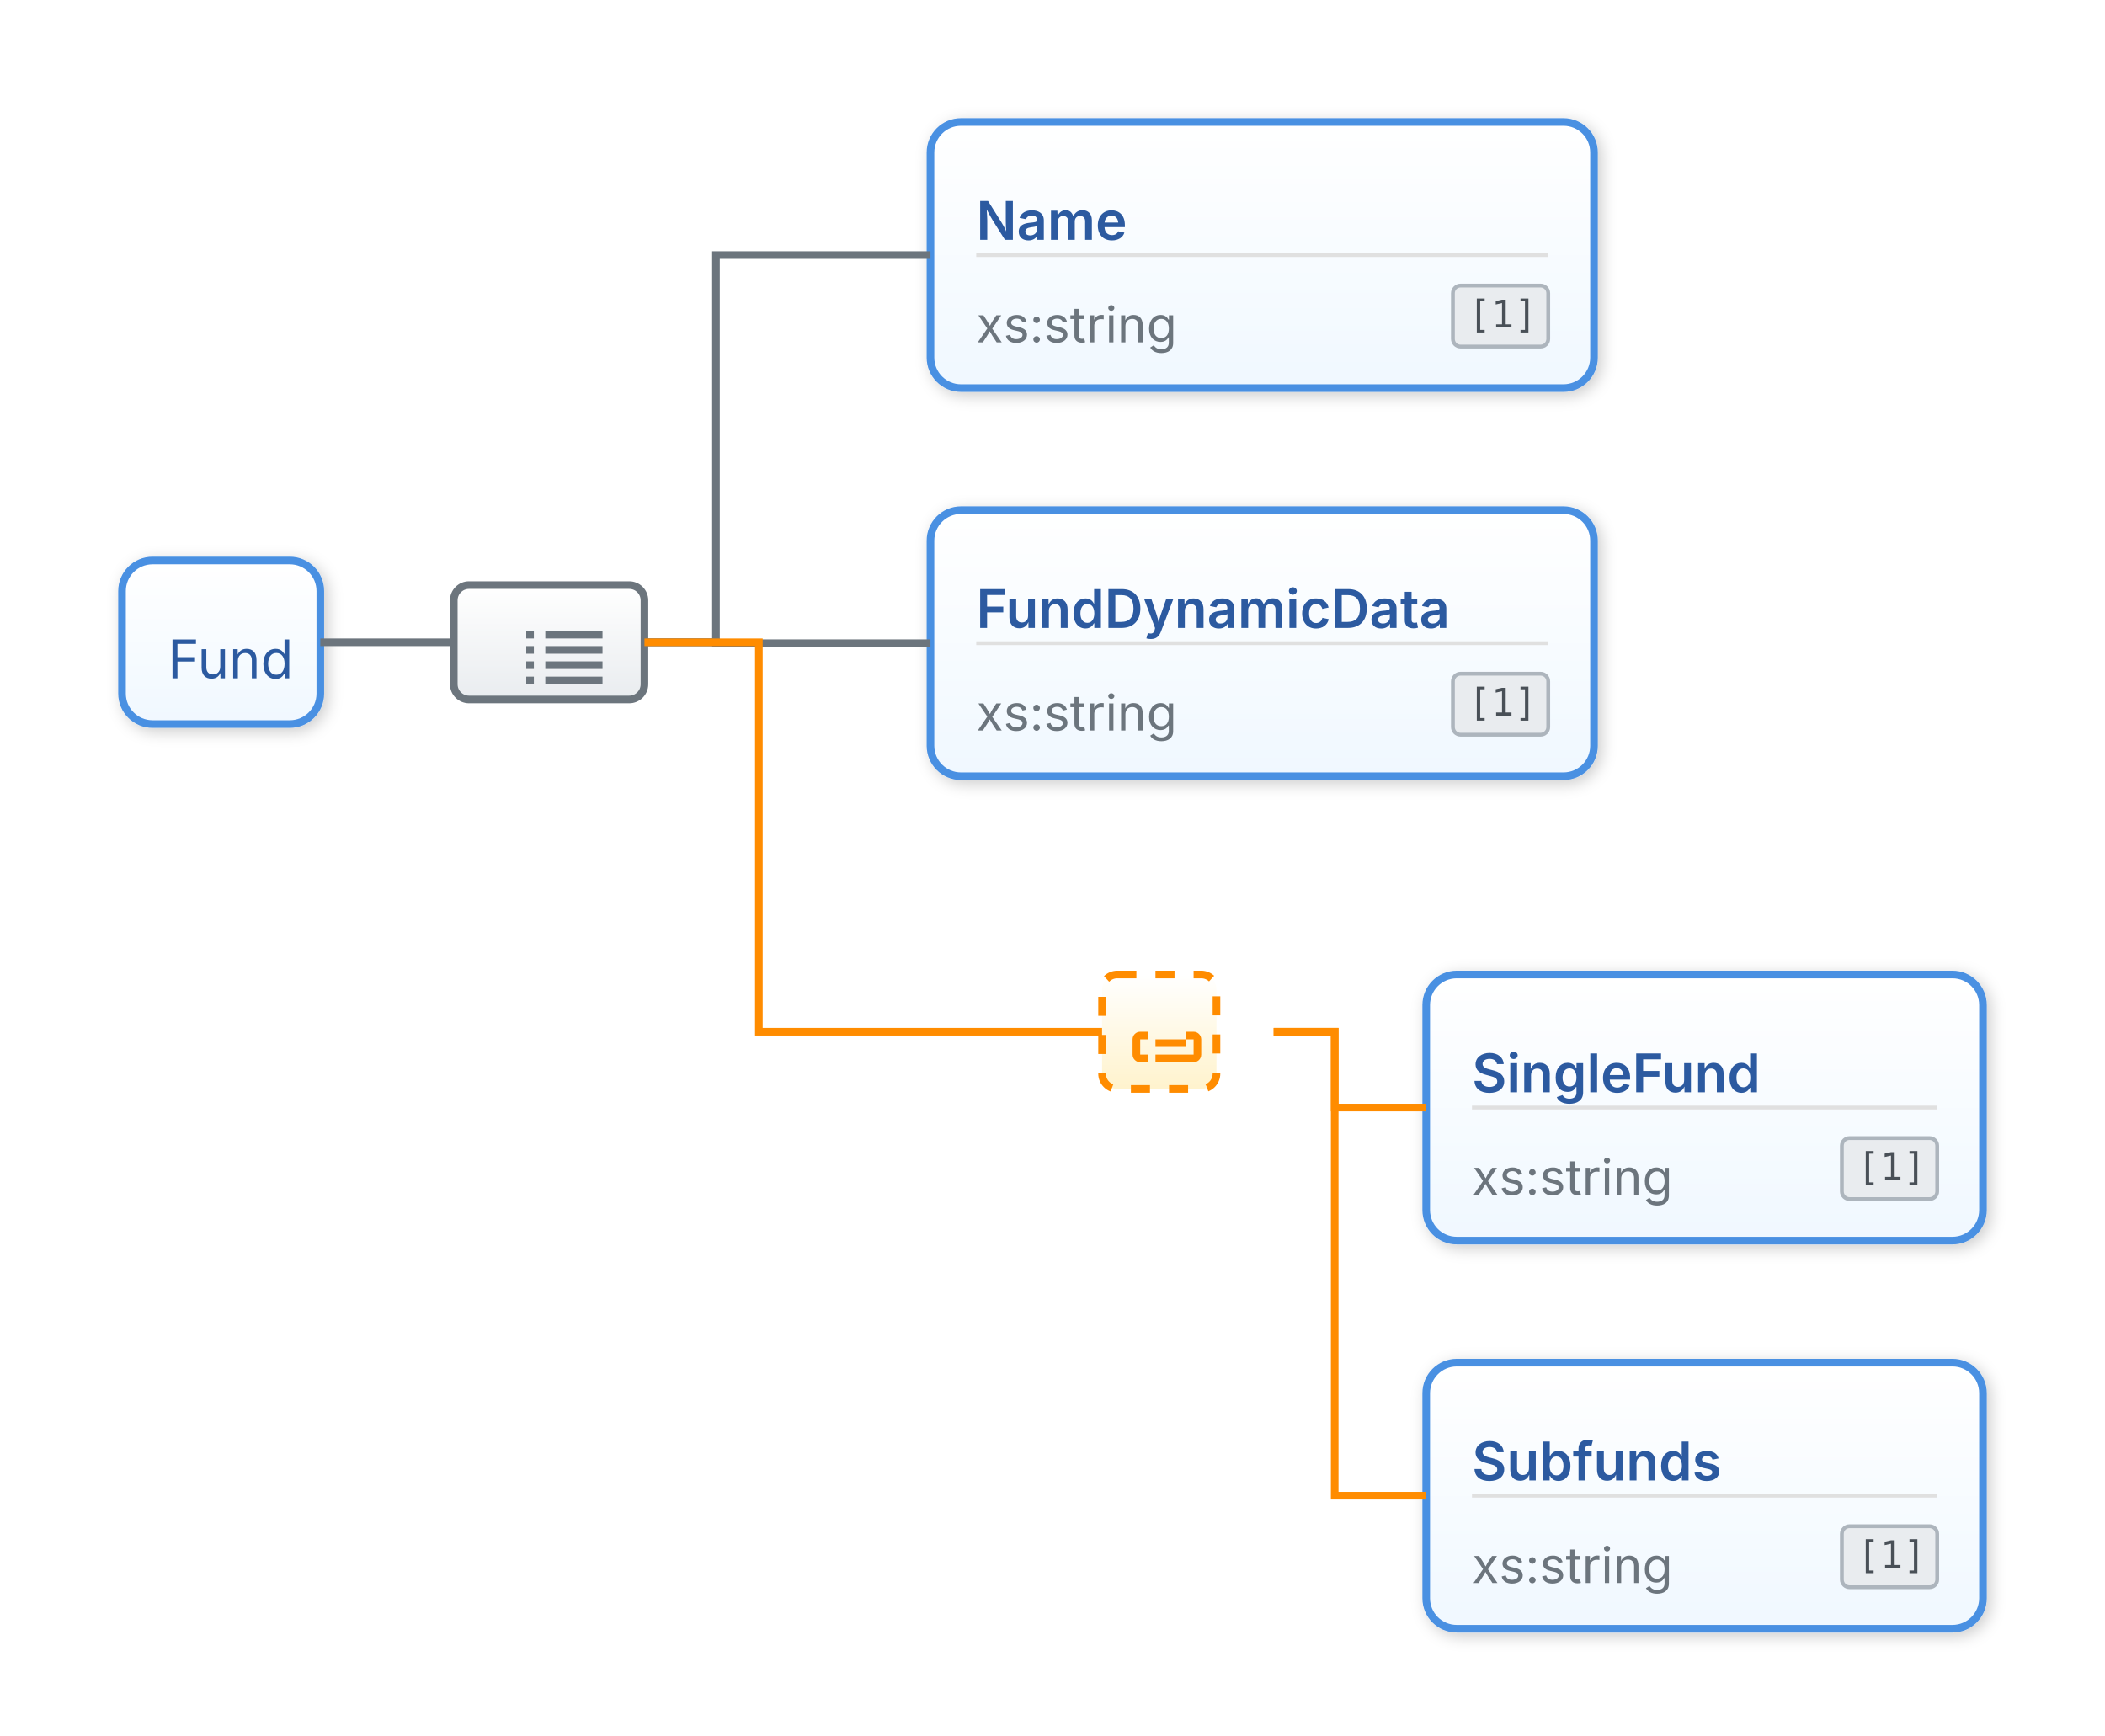
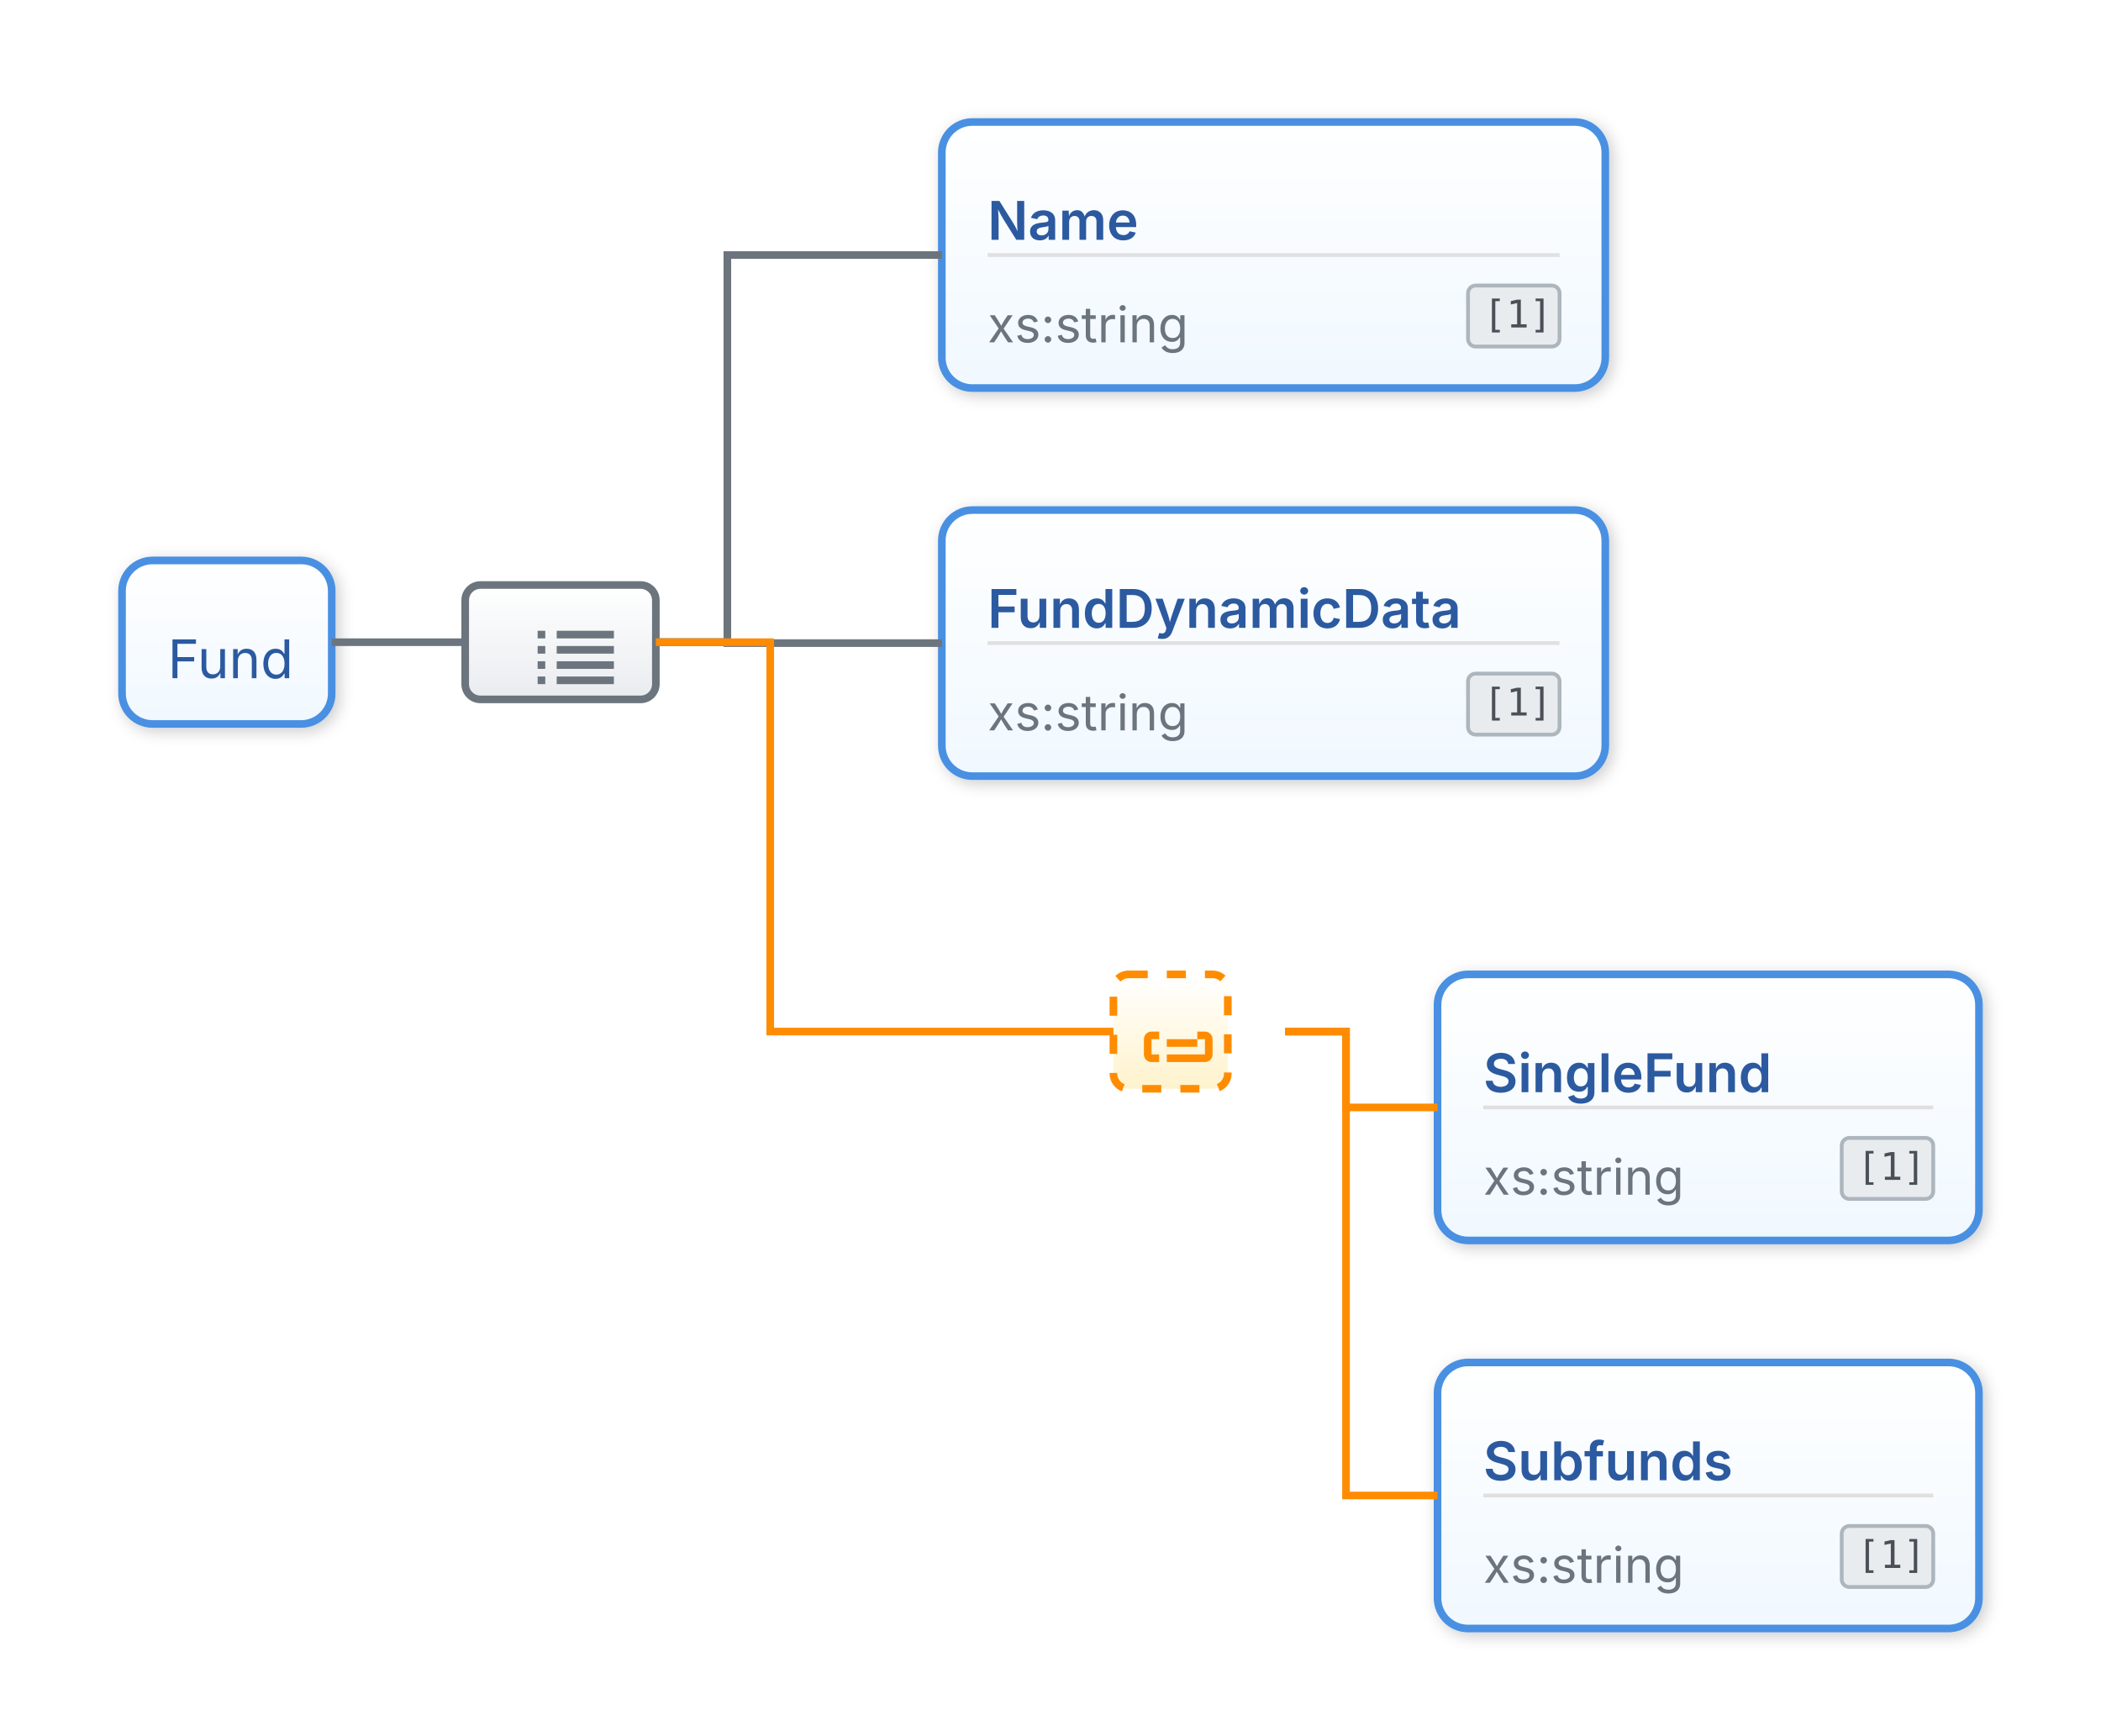
- <svg xmlns="http://www.w3.org/2000/svg" xmlns:xlink="http://www.w3.org/1999/xlink" style="background-color: #f0f8ff" width="552.0" height="455.156">
+ <svg xmlns="http://www.w3.org/2000/svg" xmlns:xlink="http://www.w3.org/1999/xlink" style="background-color: #f0f8ff" width="551.0" height="455.156">
  <defs>
    <linearGradient y2="100%" id="elementGradient" x1="0%" x2="0%" y1="0%">
      <stop stop-color="#ffffff" offset="0%" />
      <stop stop-color="#f0f8ff" offset="100%" />
    </linearGradient>
    <linearGradient y2="100%" id="attributeGradient" x1="0%" x2="0%" y1="0%">
      <stop stop-color="#ffffff" offset="0%" />
      <stop stop-color="#f9f5e7" offset="100%" />
    </linearGradient>
    <linearGradient y2="100%" id="sequenceGradient" x1="0%" x2="0%" y1="0%">
      <stop stop-color="#ffffff" offset="0%" />
      <stop stop-color="#e9ecef" offset="100%" />
    </linearGradient>
    <linearGradient y2="100%" id="choiceGradient" x1="0%" x2="0%" y1="0%">
      <stop stop-color="#ffffff" offset="0%" />
      <stop stop-color="#fff3cd" offset="100%" />
    </linearGradient>
    <linearGradient y2="100%" id="anyGradient" x1="0%" x2="0%" y1="0%">
      <stop stop-color="#ffffff" offset="0%" />
      <stop stop-color="#dee2e6" offset="100%" />
    </linearGradient>
    <linearGradient y2="100%" id="structuralGradient" x1="0%" x2="0%" y1="0%">
      <stop stop-color="#ffffff" offset="0%" />
      <stop stop-color="#e9ecef" offset="100%" />
    </linearGradient>
    <style>.hoverable-rect { transition: all 0.3s ease; cursor: pointer; } .hoverable-rect:hover { transform: translateY(-1px); filter: drop-shadow(0 3px 6px rgba(0, 0, 0, 0.2)); } .connection-line { transition: stroke-width 0.2s ease; } .connection-line:hover { stroke-width: 2.5; } .cardinality-text { font-weight: 600; font-size: 10px; } .element-icon { fill: #4a90e2; } .attribute-icon { fill: #d4a147; }</style>
    <filter width="200%" x="-50%" height="200%" id="dropShadow" y="-50%">
      <feGaussianBlur stdDeviation="2" in="SourceAlpha" />
      <feOffset result="offsetblur" dx="1" dy="1" />
      <feFlood flood-color="black" flood-opacity="0.2" />
      <feComposite in2="offsetblur" operator="in" />
      <feMerge>
        <feMergeNode />
        <feMergeNode in="SourceGraphic" />
      </feMerge>
    </filter>
    <g style="stroke: #4a90e2; stroke-width: 2; stroke-linecap: round;" id="modern-plus-icon">
      <circle fill="#f0f8ff" stroke-width="1.5" r="10" cx="12" cy="12" stroke="#4a90e2" />
      <line y2="17" x1="12" x2="12" y1="7" />
      <line y2="12" x1="7" x2="17" y1="12" />
    </g>
    <g id="string-icon">
      <path fill="#28a745" d="M2.5 4v1.5c0 .83.67 1.5 1.5 1.5h1v1h-1c-.83 0-1.5.67-1.5 1.5V11c0 .55-.45 1-1 1H0v-1h.5c.28 0 .5-.22.5-.5V9s0-2.5 0-2.5c0-.83.67-1.5 1.5-1.5h1v-1h-1C1.67 4 1 3.33 1 2.5V1c0-.55.45-1 1-1H1v1h-.5c-.28 0-.5.22-.5.5V3s0 2.5 0 2.5c0 .83-.67 1.5-1.5 1.5h-1z" />
    </g>
    <g id="numeric-icon">
      <path fill="#007bff" d="M1.5 6l.5 2H1l-.5-2H0V5h.5L0 3h1l.5 2h1L2 3h1l.5 2H4v1h-.5L4 8H3l-.5-2h-1z" />
    </g>
    <g id="date-icon">
      <path fill="#fd7e14" d="M3.5 0c-.28 0-.5.22-.5.5v.5h-1v-.5c0-.28-.22-.5-.5-.5s-.5.22-.5.5v.5H0v8h8V1h-1v-.5c0-.28-.22-.5-.5-.5s-.5.22-.5.5v.5h-2v-.5c0-.28-.22-.5-.5-.5zM1 2h6v2H1V2zm0 3h6v3H1V5z" />
    </g>
    <g id="boolean-icon">
      <path fill="#6f42c1" d="M7 1L3.5 4.5 1 2l-1 1 3.5 3.5L8 2z" />
    </g>
    <g id="binary-icon">
      <path fill="#6c757d" d="M1 1v6h6V3L5 1H1zm4 0v2h2L5 1zm-3 3h2v1H2V4zm0 2h4v1H2V6z" />
    </g>
    <g id="uri-icon">
      <path fill="#17a2b8" d="M2 3h1v1H2V3zm3 0h1v1H5V3zM1.5 1C.67 1 0 1.67 0 2.5S.67 4 1.5 4h.25L2 3.75v-.5l-.25-.25H1.5c-.28 0-.5-.22-.5-.5s.22-.5.5-.5h1c.28 0 .5.22.5.5v.25l.25.25h.5l.25-.25V2.5c0-.83-.67-1.5-1.5-1.5h-1z" />
    </g>
    <g id="qname-icon">
      <path fill="#e83e8c" d="M0 2v4c0 .55.45 1 1 1h2.5L7 3.5v-1L3.5 0H1C.45 0 0 .45 0 2zm5.5 1.5L3 5H1V2h2.5L5.5 3.5z" />
    </g>
    <g id="language-icon">
      <path fill="#20c997" d="M4 0C1.79 0 0 1.79 0 4s1.79 4 4 4 4-1.79 4-4-1.79-4-4-4zm2 7c-.02-.02-.05-.03-.08-.03H5c-.28 0-.5-.22-.5-.5 0-.25.19-.46.44-.5.02 0 .04-.01.06-.01h1c.83 0 1.5-.67 1.5-1.5 0-.78-.6-1.42-1.36-1.49C6.09 2.95 6.05 2.93 6 2.93c-.28 0-.5-.22-.5-.5s.22-.5.5-.5c.05 0 .09.02.14.03C6.36 1.94 6.6 2 6.5 2c0 0 .5.22.5.5s-.22.5-.5.5c-.28 0-.5-.22-.5-.5 0-.02.01-.04.01-.06h-1c-.83 0-1.5.67-1.5 1.5 0 .78.6 1.42 1.36 1.49C4.91 5.05 4.95 5.07 5 5.07c.28 0 .5.22.5.5s-.22.5-.5.5c-.05 0-.09-.02-.14-.03C4.64 6.06 4.4 6 4.5 6z" />
    </g>
    <g id="complex-icon" transform="scale(0.5)">
      <rect x="5" y="0" fill="none" width="6" height="4" stroke="#dc3545" stroke-width="1.5" />
      <rect x="0" y="12" fill="none" width="6" height="4" stroke="#dc3545" stroke-width="1.5" />
      <rect x="10" y="12" fill="none" width="6" height="4" stroke="#dc3545" stroke-width="1.5" />
      <line y2="10" stroke-width="1.5" x1="8" x2="8" stroke="#dc3545" y1="4" />
      <line y2="10" stroke-width="1.5" x1="3" x2="13" stroke="#dc3545" y1="10" />
      <line y2="12" stroke-width="1.5" x1="3" x2="3" stroke="#dc3545" y1="10" />
      <line y2="12" stroke-width="1.5" x1="13" x2="13" stroke="#dc3545" y1="10" />
    </g>
    <g id="default-icon">
      <path fill="#4a90e2" d="M4 0C1.79 0 0 1.79 0 4s1.79 4 4 4 4-1.79 4-4-1.79-4-4-4zm0 6c-.55 0-1-.45-1-1s.45-1 1-1 1 .45 1 1-.45 1-1 1z" />
    </g>
    <g id="sequence-icon">
      <path fill="#6c757d" d="M2,17H4V19H2V17M2,13H4V15H2V13M2,9H4V11H2V9M2,5H4V7H2V5M7,5H22V7H7V5M7,9H22V11H7V9M7,13H22V15H7V13M7,17H22V19H7V17Z" />
    </g>
    <g id="choice-icon">
      <path fill="#ff8c00" d="M8,10V12H16V10H8M8,14V16H16V14H8M18,8C19.11,8 20,8.9 20,10V14C20,15.11 19.11,16 18,16H16V14H18V10H16V8H18M6,8V10H4V14H6V16H4C2.89,16 2,15.11 2,14V10C2,8.9 2.89,8 4,8H6Z" />
    </g>
  </defs>
  <a href="#">
-     <rect x="32" y="147" fill="#f0f8ff" width="52.0" style="stroke: #4a90e2; stroke-width: 2; fill: url(#elementGradient); filter: url(#dropShadow);" filter="url(#dropShadow)" class="hoverable-rect" rx="8" ry="8" height="42.895" id="/Fund" />
+     <rect x="32" y="147" fill="#f0f8ff" width="55.0" style="stroke: #4a90e2; stroke-width: 2; fill: url(#elementGradient); filter: url(#dropShadow);" filter="url(#dropShadow)" class="hoverable-rect" rx="8" ry="8" height="42.895" id="/Fund" />
    <text x="44" fill="#2c5aa0" y="177.895" font-size="14" font-family="'Inter', -apple-system, BlinkMacSystemFont, 'Segoe UI', 'Helvetica Neue', Arial, sans-serif">Fund</text>
  </a>
  <g id="modern-comment">
    <text font-style="italic" x="44" fill="#6c757d" font-size="13" y="207.895" font-family="'Inter', -apple-system, BlinkMacSystemFont, 'Segoe UI', 'Helvetica Neue', Arial, sans-serif" />
  </g>
-   <line y2="168.447" style="stroke: #6c757d; stroke-width: 2; fill: none;" x1="84.0" class="connection-line" x2="119.0" y1="168.447" />
+   <line y2="168.447" style="stroke: #6c757d; stroke-width: 2; fill: none;" x1="87.0" class="connection-line" x2="122.0" y1="168.447" />
  <g>
-     <rect x="119.0" y="153.447" fill="url(#sequenceGradient)" width="50.0" rx="4" ry="4" height="30.0" stroke="#6c757d" stroke-width="2" />
-     <use x="136.0" y="160.447" xlink:href="#sequence-icon" />
+     <rect x="122.0" y="153.447" fill="url(#sequenceGradient)" width="50.0" rx="4" ry="4" height="30.0" stroke="#6c757d" stroke-width="2" />
+     <use x="139.0" y="160.447" xlink:href="#sequence-icon" />
  </g>
  <a href="Name_3750c6f5f8485c3fad597eee321054b2.html">
-     <rect x="244.0" y="32.0" fill="#f0f8ff" width="174.0" style="stroke: #4a90e2; stroke-width: 2; fill: url(#elementGradient); filter: url(#dropShadow);" filter="url(#dropShadow)" class="hoverable-rect" rx="8" ry="8" height="69.789" id="/Fund/SEQUENCE_1/Name" />
+     <rect x="247.0" y="32.0" fill="#f0f8ff" width="174.0" style="stroke: #4a90e2; stroke-width: 2; fill: url(#elementGradient); filter: url(#dropShadow);" filter="url(#dropShadow)" class="hoverable-rect" rx="8" ry="8" height="69.789" id="/Fund/SEQUENCE_1/Name" />
    <g>
-       <text x="256.0" fill="#2c5aa0" y="62.895" font-size="14" font-weight="600" font-family="'Inter', -apple-system, BlinkMacSystemFont, 'Segoe UI', 'Helvetica Neue', Arial, sans-serif">Name</text>
-       <line y2="66.895" stroke-width="1" x1="256.0" x2="406.0" stroke="#e0e0e0" y1="66.895" />
-       <text x="256.0" fill="#6c757d" y="89.789" font-size="13" font-family="'Inter', -apple-system, BlinkMacSystemFont, 'Segoe UI', 'Helvetica Neue', Arial, sans-serif">xs:string</text>
+       <text x="259.0" fill="#2c5aa0" y="62.895" font-size="14" font-weight="600" font-family="'Inter', -apple-system, BlinkMacSystemFont, 'Segoe UI', 'Helvetica Neue', Arial, sans-serif">Name</text>
+       <line y2="66.895" stroke-width="1" x1="259.0" x2="409.0" stroke="#e0e0e0" y1="66.895" />
+       <text x="259.0" fill="#6c757d" y="89.789" font-size="13" font-family="'Inter', -apple-system, BlinkMacSystemFont, 'Segoe UI', 'Helvetica Neue', Arial, sans-serif">xs:string</text>
      <g>
-         <rect x="381.0" y="74.895" fill="#e9ecef" width="25.0" rx="2" ry="2" height="16" stroke="#adb5bd" stroke-width="1" />
-         <text x="385.0" fill="#495057" y="85.895" font-size="10" font-weight="500" font-family="monospace">[1]</text>
+         <rect x="385.0" y="74.895" fill="#e9ecef" width="24.0" rx="2" ry="2" height="16" stroke="#adb5bd" stroke-width="1" />
+         <text x="389.0" fill="#495057" y="85.895" font-size="10" font-weight="500" font-family="monospace">[1]</text>
      </g>
    </g>
  </a>
-   <path fill="none" stroke-width="2" d="M 169.0 168.447 H 187.75 V 66.895 H 244.0" stroke="#6c757d" />
+   <path fill="none" stroke-width="2" d="M 172.0 168.447 H 190.75 V 66.895 H 247.0" stroke="#6c757d" />
  <a href="FundDynamicData_bb29e5655e5370bba6c0410d72b34aa6.html">
-     <rect x="244.0" y="133.789" fill="#f0f8ff" width="174.0" style="stroke: #4a90e2; stroke-width: 2; fill: url(#elementGradient); filter: url(#dropShadow);" filter="url(#dropShadow)" class="hoverable-rect" rx="8" ry="8" height="69.789" id="/Fund/SEQUENCE_1/FundDynamicData" />
+     <rect x="247.0" y="133.789" fill="#f0f8ff" width="174.0" style="stroke: #4a90e2; stroke-width: 2; fill: url(#elementGradient); filter: url(#dropShadow);" filter="url(#dropShadow)" class="hoverable-rect" rx="8" ry="8" height="69.789" id="/Fund/SEQUENCE_1/FundDynamicData" />
    <g>
-       <text x="256.0" fill="#2c5aa0" y="164.684" font-size="14" font-weight="600" font-family="'Inter', -apple-system, BlinkMacSystemFont, 'Segoe UI', 'Helvetica Neue', Arial, sans-serif">FundDynamicData</text>
-       <line y2="168.684" stroke-width="1" x1="256.0" x2="406.0" stroke="#e0e0e0" y1="168.684" />
-       <text x="256.0" fill="#6c757d" y="191.578" font-size="13" font-family="'Inter', -apple-system, BlinkMacSystemFont, 'Segoe UI', 'Helvetica Neue', Arial, sans-serif">xs:string</text>
+       <text x="259.0" fill="#2c5aa0" y="164.684" font-size="14" font-weight="600" font-family="'Inter', -apple-system, BlinkMacSystemFont, 'Segoe UI', 'Helvetica Neue', Arial, sans-serif">FundDynamicData</text>
+       <line y2="168.684" stroke-width="1" x1="259.0" x2="409.0" stroke="#e0e0e0" y1="168.684" />
+       <text x="259.0" fill="#6c757d" y="191.578" font-size="13" font-family="'Inter', -apple-system, BlinkMacSystemFont, 'Segoe UI', 'Helvetica Neue', Arial, sans-serif">xs:string</text>
      <g>
-         <rect x="381.0" y="176.684" fill="#e9ecef" width="25.0" rx="2" ry="2" height="16" stroke="#adb5bd" stroke-width="1" />
-         <text x="385.0" fill="#495057" y="187.684" font-size="10" font-weight="500" font-family="monospace">[1]</text>
+         <rect x="385.0" y="176.684" fill="#e9ecef" width="24.0" rx="2" ry="2" height="16" stroke="#adb5bd" stroke-width="1" />
+         <text x="389.0" fill="#495057" y="187.684" font-size="10" font-weight="500" font-family="monospace">[1]</text>
      </g>
    </g>
  </a>
-   <path fill="none" stroke-width="2" d="M 169.0 168.447 H 187.75 V 168.684 H 244.0" stroke="#6c757d" />
+   <path fill="none" stroke-width="2" d="M 172.0 168.447 H 190.75 V 168.684 H 247.0" stroke="#6c757d" />
  <g>
-     <rect x="289.0" y="255.578" fill="url(#choiceGradient)" width="30.0" rx="4" stroke-dasharray="5,5" ry="4" height="30.0" stroke="#ff8c00" stroke-width="2" />
-     <use x="295.0" y="262.578" xlink:href="#choice-icon" />
+     <rect x="292.0" y="255.578" fill="url(#choiceGradient)" width="30.0" rx="4" stroke-dasharray="5,5" ry="4" height="30.0" stroke="#ff8c00" stroke-width="2" />
+     <use x="298.0" y="262.578" xlink:href="#choice-icon" />
  </g>
-   <path fill="none" stroke-width="2" d="M 169.0 168.447 H 199.0 V 270.578 H 289.0" stroke="#ff8c00" />
+   <path fill="none" stroke-width="2" d="M 172.0 168.447 H 202.0 V 270.578 H 292.0" stroke="#ff8c00" />
  <a href="SingleFund_2d9bb4835d2ccdede2366aabb891564a.html">
-     <rect x="374.0" y="255.578" fill="#f0f8ff" width="146.0" style="stroke: #4a90e2; stroke-width: 2; fill: url(#elementGradient); filter: url(#dropShadow);" filter="url(#dropShadow)" class="hoverable-rect" rx="8" ry="8" height="69.789" id="/Fund/SEQUENCE_1/CHOICE_3/SingleFund" />
+     <rect x="377.0" y="255.578" fill="#f0f8ff" width="142.0" style="stroke: #4a90e2; stroke-width: 2; fill: url(#elementGradient); filter: url(#dropShadow);" filter="url(#dropShadow)" class="hoverable-rect" rx="8" ry="8" height="69.789" id="/Fund/SEQUENCE_1/CHOICE_3/SingleFund" />
    <g>
-       <text x="386.0" fill="#2c5aa0" y="286.473" font-size="14" font-weight="600" font-family="'Inter', -apple-system, BlinkMacSystemFont, 'Segoe UI', 'Helvetica Neue', Arial, sans-serif">SingleFund</text>
-       <line y2="290.473" stroke-width="1" x1="386.0" x2="508.0" stroke="#e0e0e0" y1="290.473" />
-       <text x="386.0" fill="#6c757d" y="313.367" font-size="13" font-family="'Inter', -apple-system, BlinkMacSystemFont, 'Segoe UI', 'Helvetica Neue', Arial, sans-serif">xs:string</text>
+       <text x="389.0" fill="#2c5aa0" y="286.473" font-size="14" font-weight="600" font-family="'Inter', -apple-system, BlinkMacSystemFont, 'Segoe UI', 'Helvetica Neue', Arial, sans-serif">SingleFund</text>
+       <line y2="290.473" stroke-width="1" x1="389.0" x2="507.0" stroke="#e0e0e0" y1="290.473" />
+       <text x="389.0" fill="#6c757d" y="313.367" font-size="13" font-family="'Inter', -apple-system, BlinkMacSystemFont, 'Segoe UI', 'Helvetica Neue', Arial, sans-serif">xs:string</text>
      <g>
-         <rect x="483.0" y="298.473" fill="#e9ecef" width="25.0" rx="2" ry="2" height="16" stroke="#adb5bd" stroke-width="1" />
+         <rect x="483.0" y="298.473" fill="#e9ecef" width="24.0" rx="2" ry="2" height="16" stroke="#adb5bd" stroke-width="1" />
        <text x="487.0" fill="#495057" y="309.473" font-size="10" font-weight="500" font-family="monospace">[1]</text>
      </g>
    </g>
  </a>
-   <path fill="none" stroke-width="2" d="M 334.0 270.578 H 350.0 V 290.473 H 374.0" stroke="#ff8c00" />
+   <path fill="none" stroke-width="2" d="M 337.0 270.578 H 353.0 V 290.473 H 377.0" stroke="#ff8c00" />
  <a href="Subfunds_7296c82fb4314fb08c74f08139b519b5.html">
-     <rect x="374.0" y="357.367" fill="#f0f8ff" width="146.0" style="stroke: #4a90e2; stroke-width: 2; fill: url(#elementGradient); filter: url(#dropShadow);" filter="url(#dropShadow)" class="hoverable-rect" rx="8" ry="8" height="69.789" id="/Fund/SEQUENCE_1/CHOICE_3/Subfunds" />
+     <rect x="377.0" y="357.367" fill="#f0f8ff" width="142.0" style="stroke: #4a90e2; stroke-width: 2; fill: url(#elementGradient); filter: url(#dropShadow);" filter="url(#dropShadow)" class="hoverable-rect" rx="8" ry="8" height="69.789" id="/Fund/SEQUENCE_1/CHOICE_3/Subfunds" />
    <g>
-       <text x="386.0" fill="#2c5aa0" y="388.262" font-size="14" font-weight="600" font-family="'Inter', -apple-system, BlinkMacSystemFont, 'Segoe UI', 'Helvetica Neue', Arial, sans-serif">Subfunds</text>
-       <line y2="392.262" stroke-width="1" x1="386.0" x2="508.0" stroke="#e0e0e0" y1="392.262" />
-       <text x="386.0" fill="#6c757d" y="415.156" font-size="13" font-family="'Inter', -apple-system, BlinkMacSystemFont, 'Segoe UI', 'Helvetica Neue', Arial, sans-serif">xs:string</text>
+       <text x="389.0" fill="#2c5aa0" y="388.262" font-size="14" font-weight="600" font-family="'Inter', -apple-system, BlinkMacSystemFont, 'Segoe UI', 'Helvetica Neue', Arial, sans-serif">Subfunds</text>
+       <line y2="392.262" stroke-width="1" x1="389.0" x2="507.0" stroke="#e0e0e0" y1="392.262" />
+       <text x="389.0" fill="#6c757d" y="415.156" font-size="13" font-family="'Inter', -apple-system, BlinkMacSystemFont, 'Segoe UI', 'Helvetica Neue', Arial, sans-serif">xs:string</text>
      <g>
-         <rect x="483.0" y="400.262" fill="#e9ecef" width="25.0" rx="2" ry="2" height="16" stroke="#adb5bd" stroke-width="1" />
+         <rect x="483.0" y="400.262" fill="#e9ecef" width="24.0" rx="2" ry="2" height="16" stroke="#adb5bd" stroke-width="1" />
        <text x="487.0" fill="#495057" y="411.262" font-size="10" font-weight="500" font-family="monospace">[1]</text>
      </g>
    </g>
  </a>
-   <path fill="none" stroke-width="2" d="M 334.0 270.578 H 350.0 V 392.262 H 374.0" stroke="#ff8c00" />
+   <path fill="none" stroke-width="2" d="M 337.0 270.578 H 353.0 V 392.262 H 377.0" stroke="#ff8c00" />
</svg>
